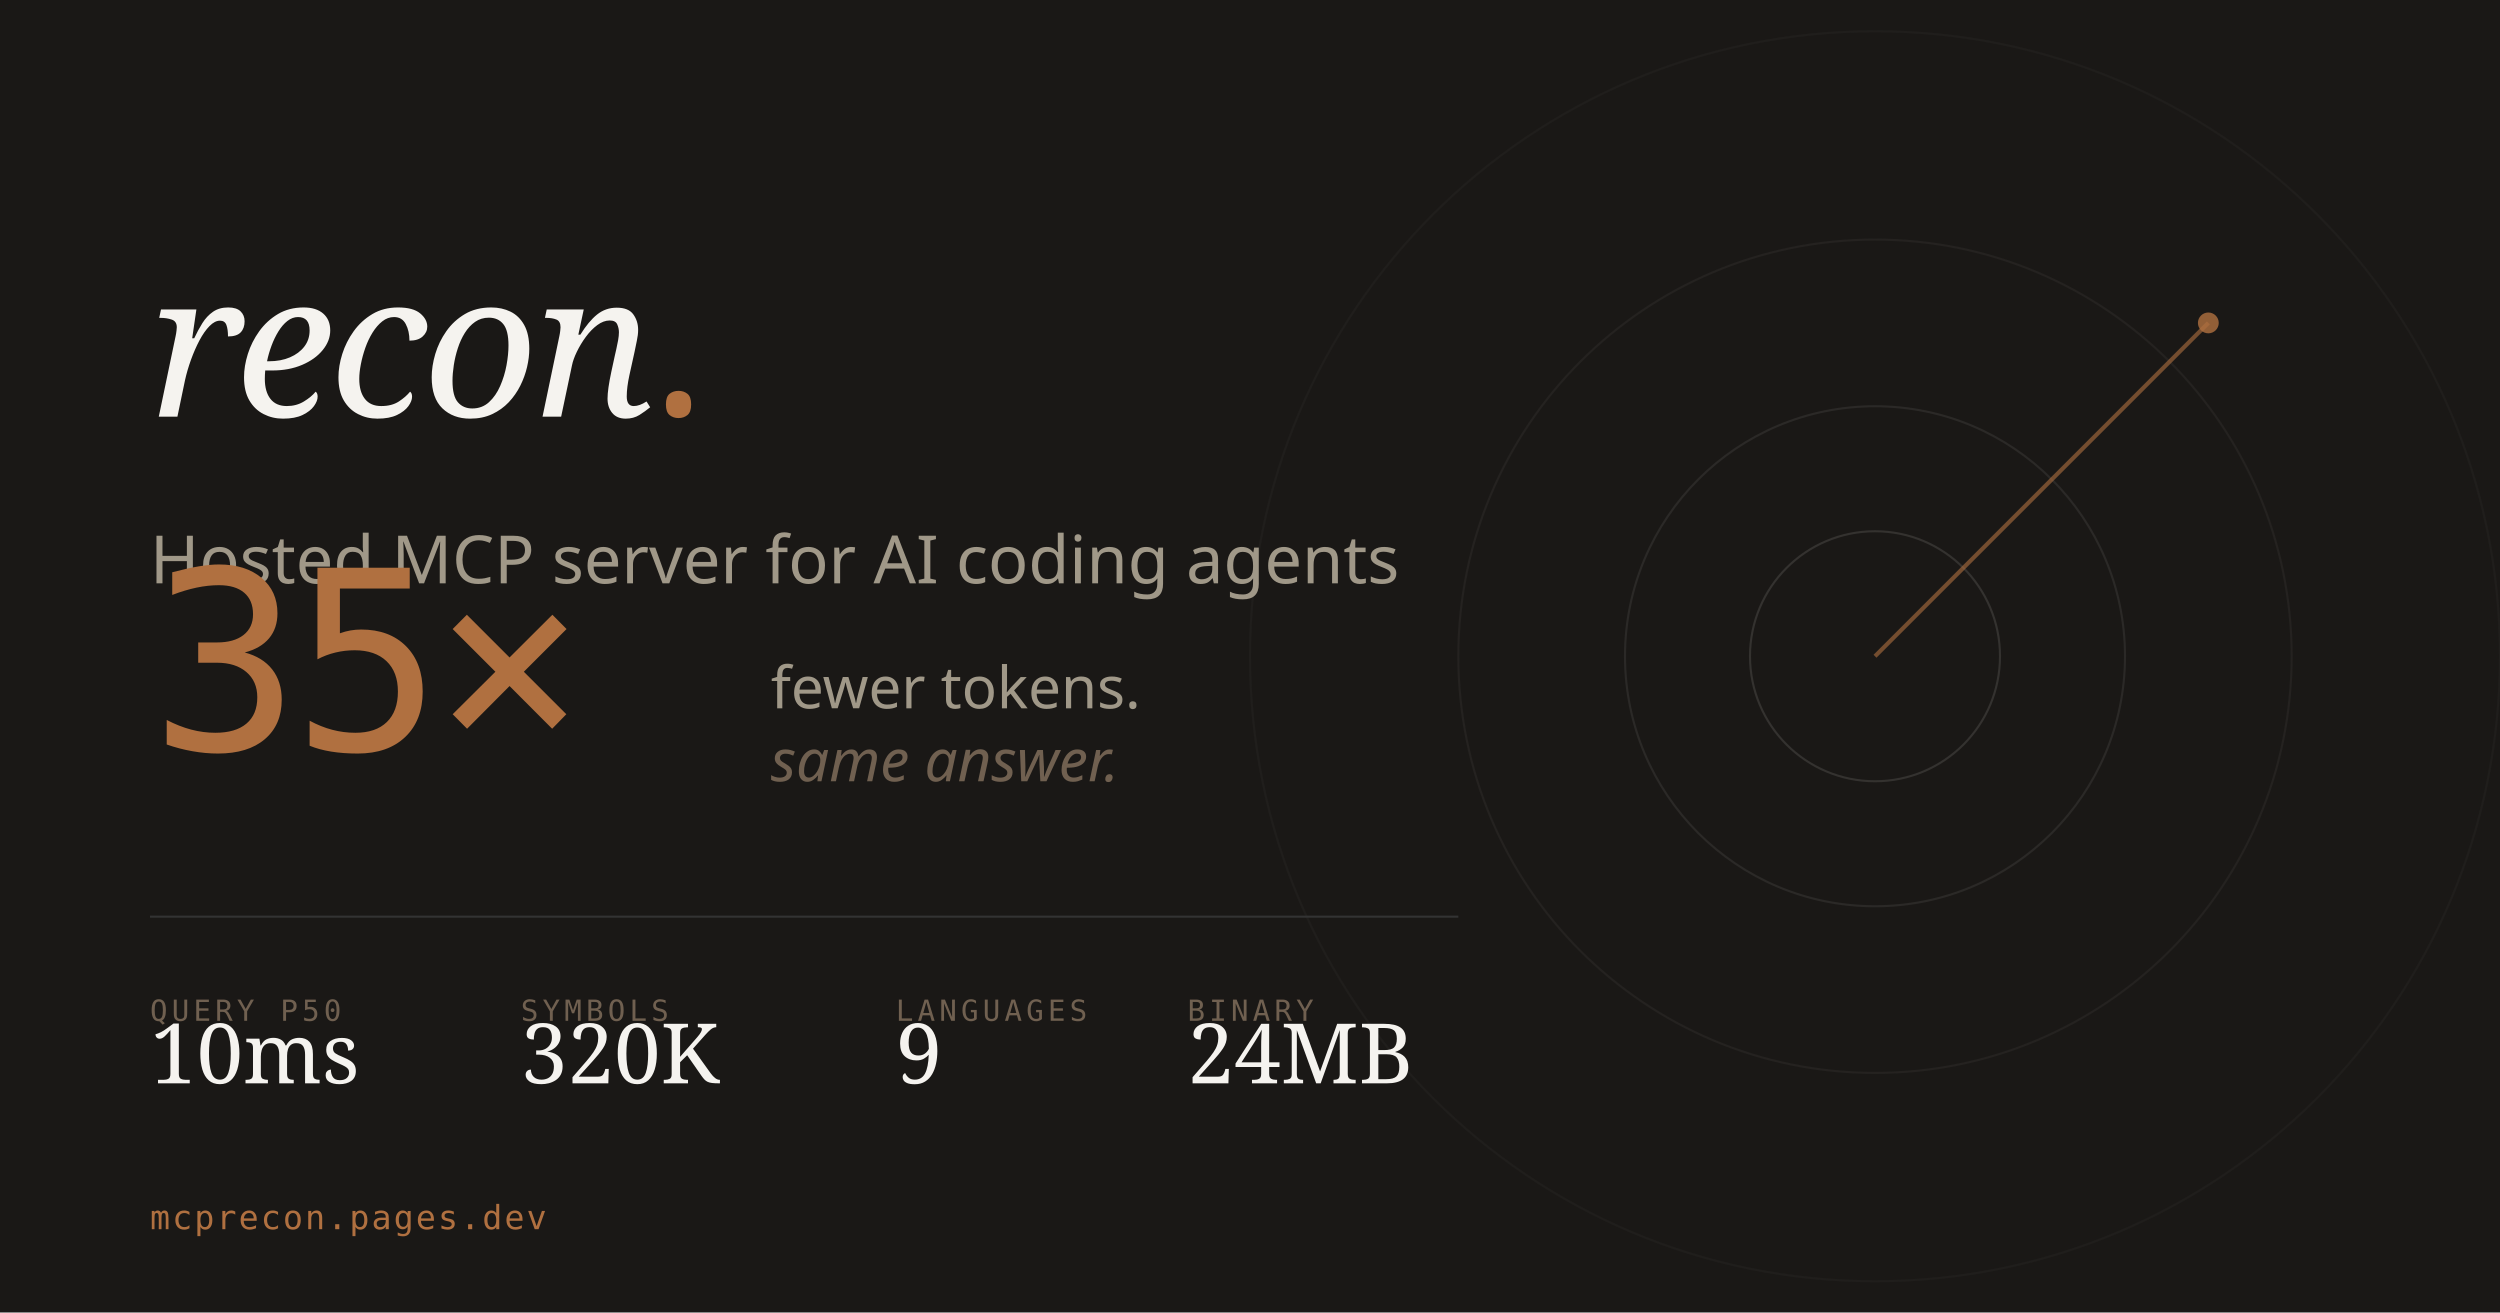
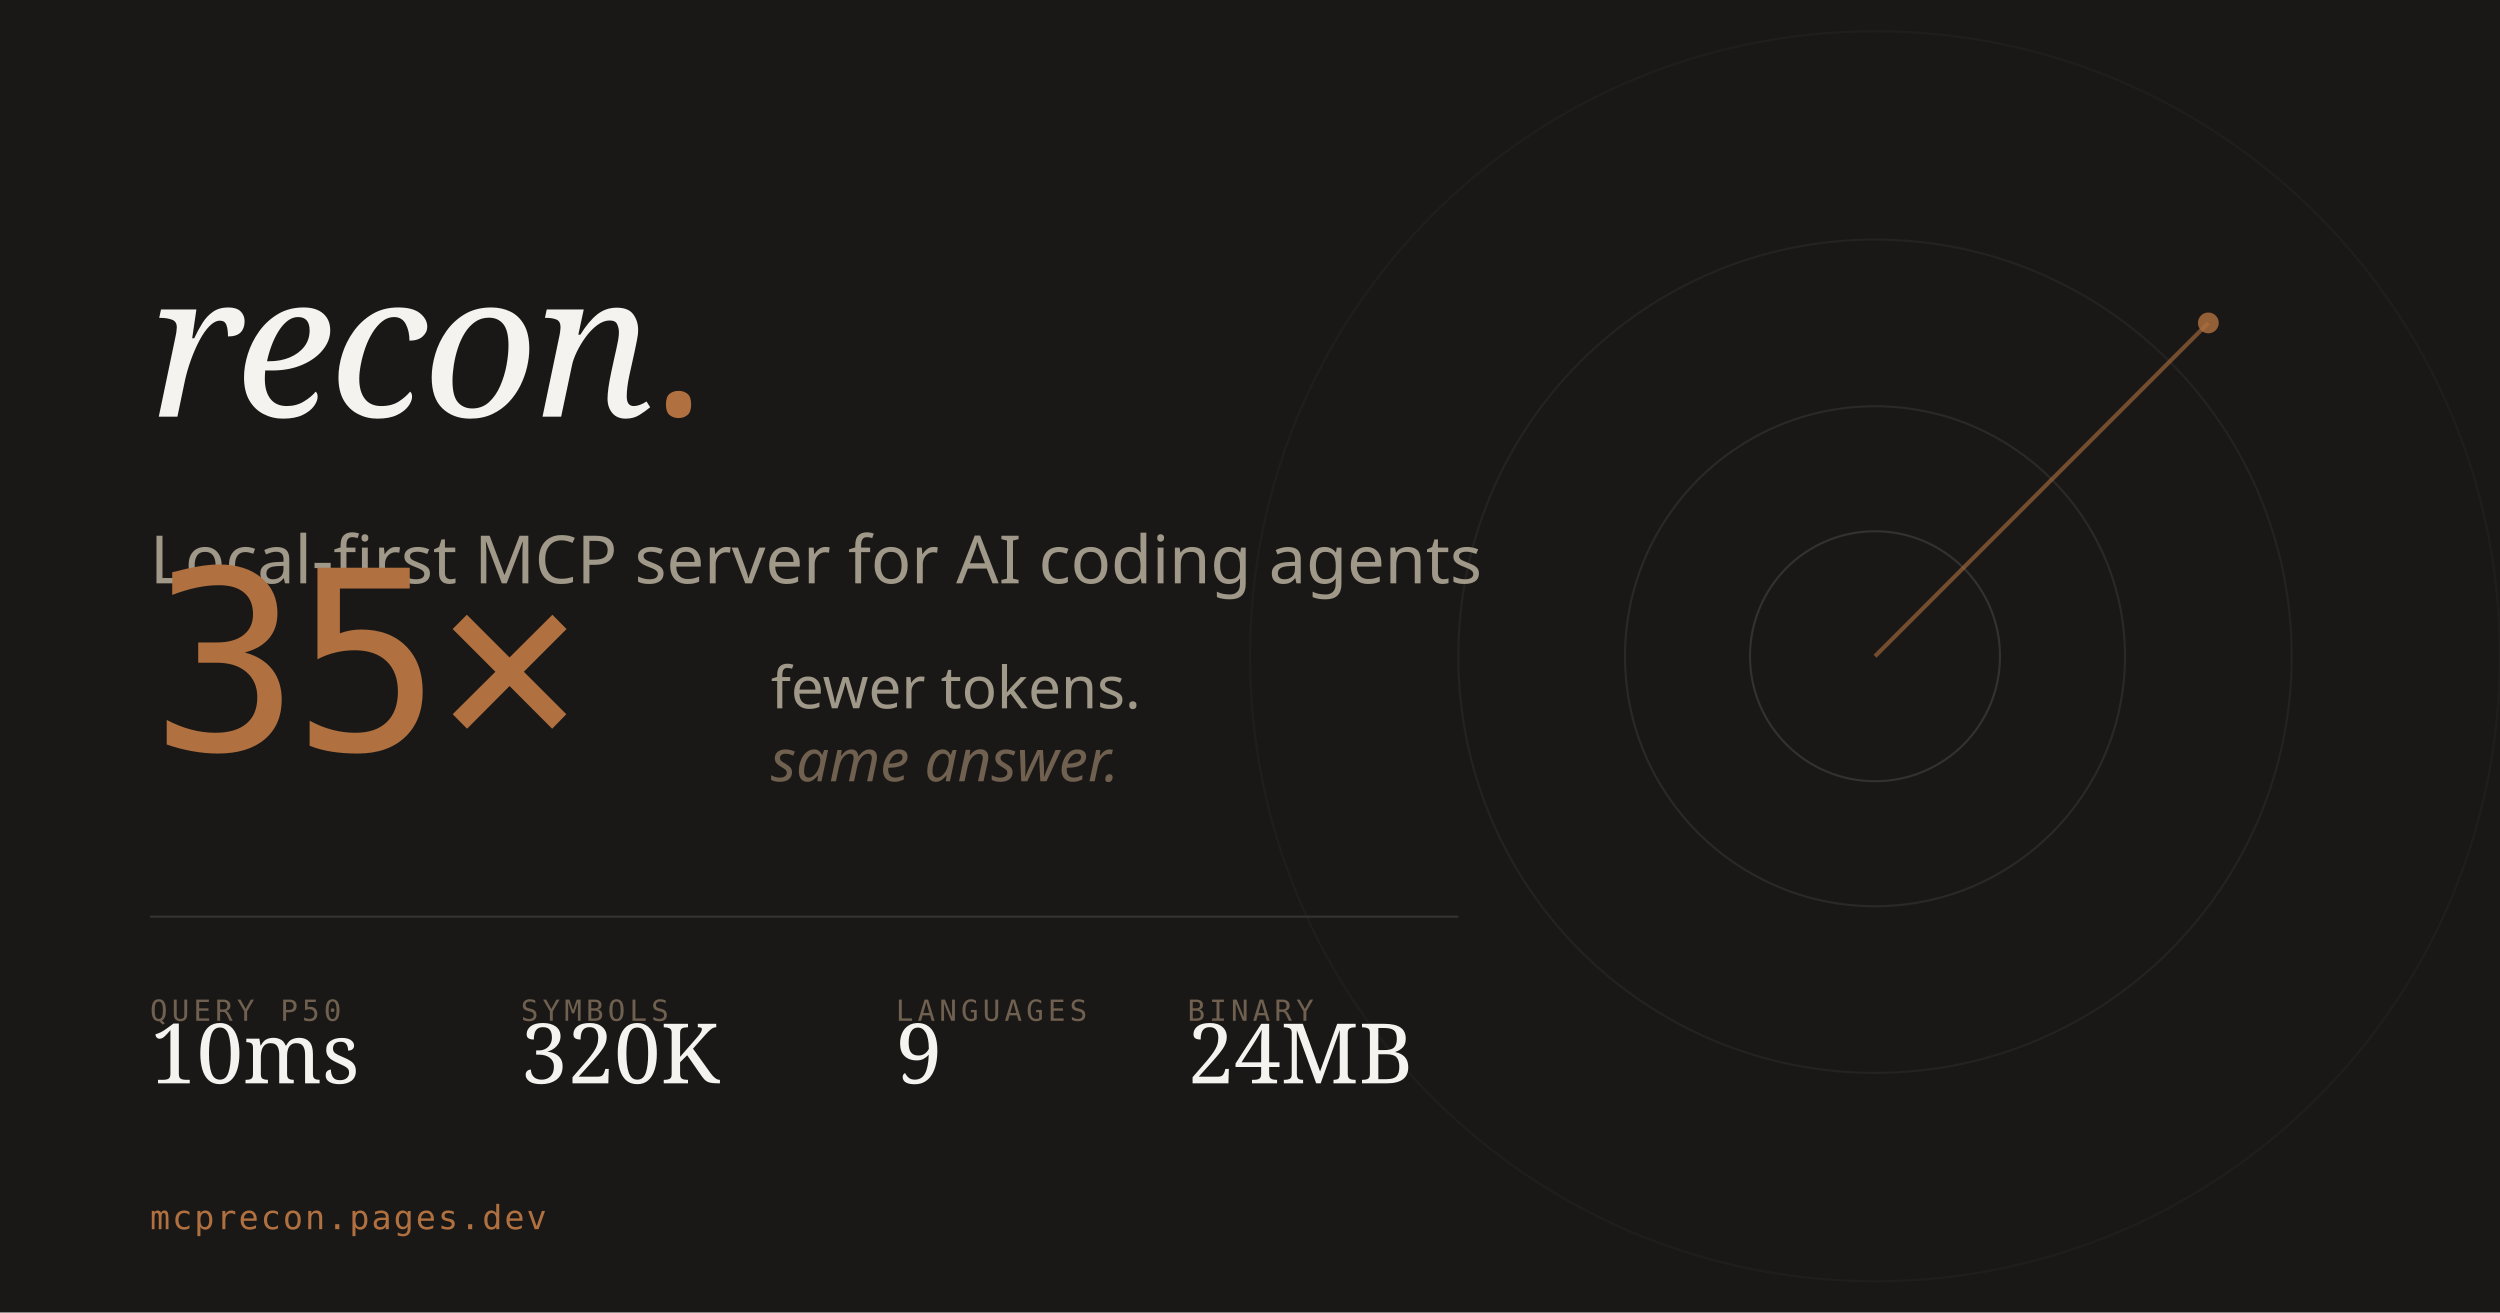
<svg xmlns="http://www.w3.org/2000/svg" width="1200" height="630" viewBox="0 0 1200 630">
  <rect width="1200" height="630" fill="#1a1816" />
  <circle cx="900" cy="315" r="60" stroke="#f5f3ef" stroke-width="1" fill="none" opacity="0.12" />
  <circle cx="900" cy="315" r="120" stroke="#f5f3ef" stroke-width="1" fill="none" opacity="0.08" />
  <circle cx="900" cy="315" r="200" stroke="#f5f3ef" stroke-width="1" fill="none" opacity="0.05" />
  <circle cx="900" cy="315" r="300" stroke="#f5f3ef" stroke-width="1" fill="none" opacity="0.03" />
  <line x1="900" y1="315" x2="1060" y2="155" stroke="#b07040" stroke-width="2" opacity="0.6" />
  <circle cx="1060" cy="155" r="5" fill="#b07040" opacity="0.8" />
  <text x="72" y="200" font-family="Georgia, serif" font-size="96" font-style="italic" fill="#f5f3ef" letter-spacing="-2">recon<tspan fill="#b07040" font-style="normal">.</tspan>
  </text>
-   <text x="72" y="280" font-family="system-ui, sans-serif" font-size="32" fill="#a09888" font-weight="300">Hosted MCP server for AI coding agents</text>
+   <text x="72" y="280" font-family="system-ui, sans-serif" font-size="32" fill="#a09888" font-weight="300">Local-first MCP server for AI coding agents</text>
  <text x="72" y="360" font-family="monospace" font-size="120" fill="#b07040" letter-spacing="-4" font-weight="400">35×</text>
  <text x="370" y="340" font-family="system-ui, sans-serif" font-size="28" fill="#a09888" font-weight="300">fewer tokens.</text>
  <text x="370" y="375" font-family="system-ui, sans-serif" font-size="28" fill="#706050" font-weight="300" font-style="italic">same answer.</text>
  <line x1="72" y1="440" x2="700" y2="440" stroke="#333" stroke-width="1" />
  <text x="72" y="490" font-family="monospace" font-size="14" fill="#706050" letter-spacing="2">QUERY P50</text>
  <text x="72" y="520" font-family="Georgia, serif" font-size="40" fill="#f5f3ef">10ms</text>
  <text x="250" y="490" font-family="monospace" font-size="14" fill="#706050" letter-spacing="2">SYMBOLS</text>
  <text x="250" y="520" font-family="Georgia, serif" font-size="40" fill="#f5f3ef">320K</text>
  <text x="430" y="490" font-family="monospace" font-size="14" fill="#706050" letter-spacing="2">LANGUAGES</text>
  <text x="430" y="520" font-family="Georgia, serif" font-size="40" fill="#f5f3ef">9</text>
  <text x="570" y="490" font-family="monospace" font-size="14" fill="#706050" letter-spacing="2">BINARY</text>
  <text x="570" y="520" font-family="Georgia, serif" font-size="40" fill="#f5f3ef">24MB</text>
  <text x="72" y="590" font-family="monospace" font-size="16" fill="#b07040" letter-spacing="1">mcprecon.pages.dev</text>
</svg>
